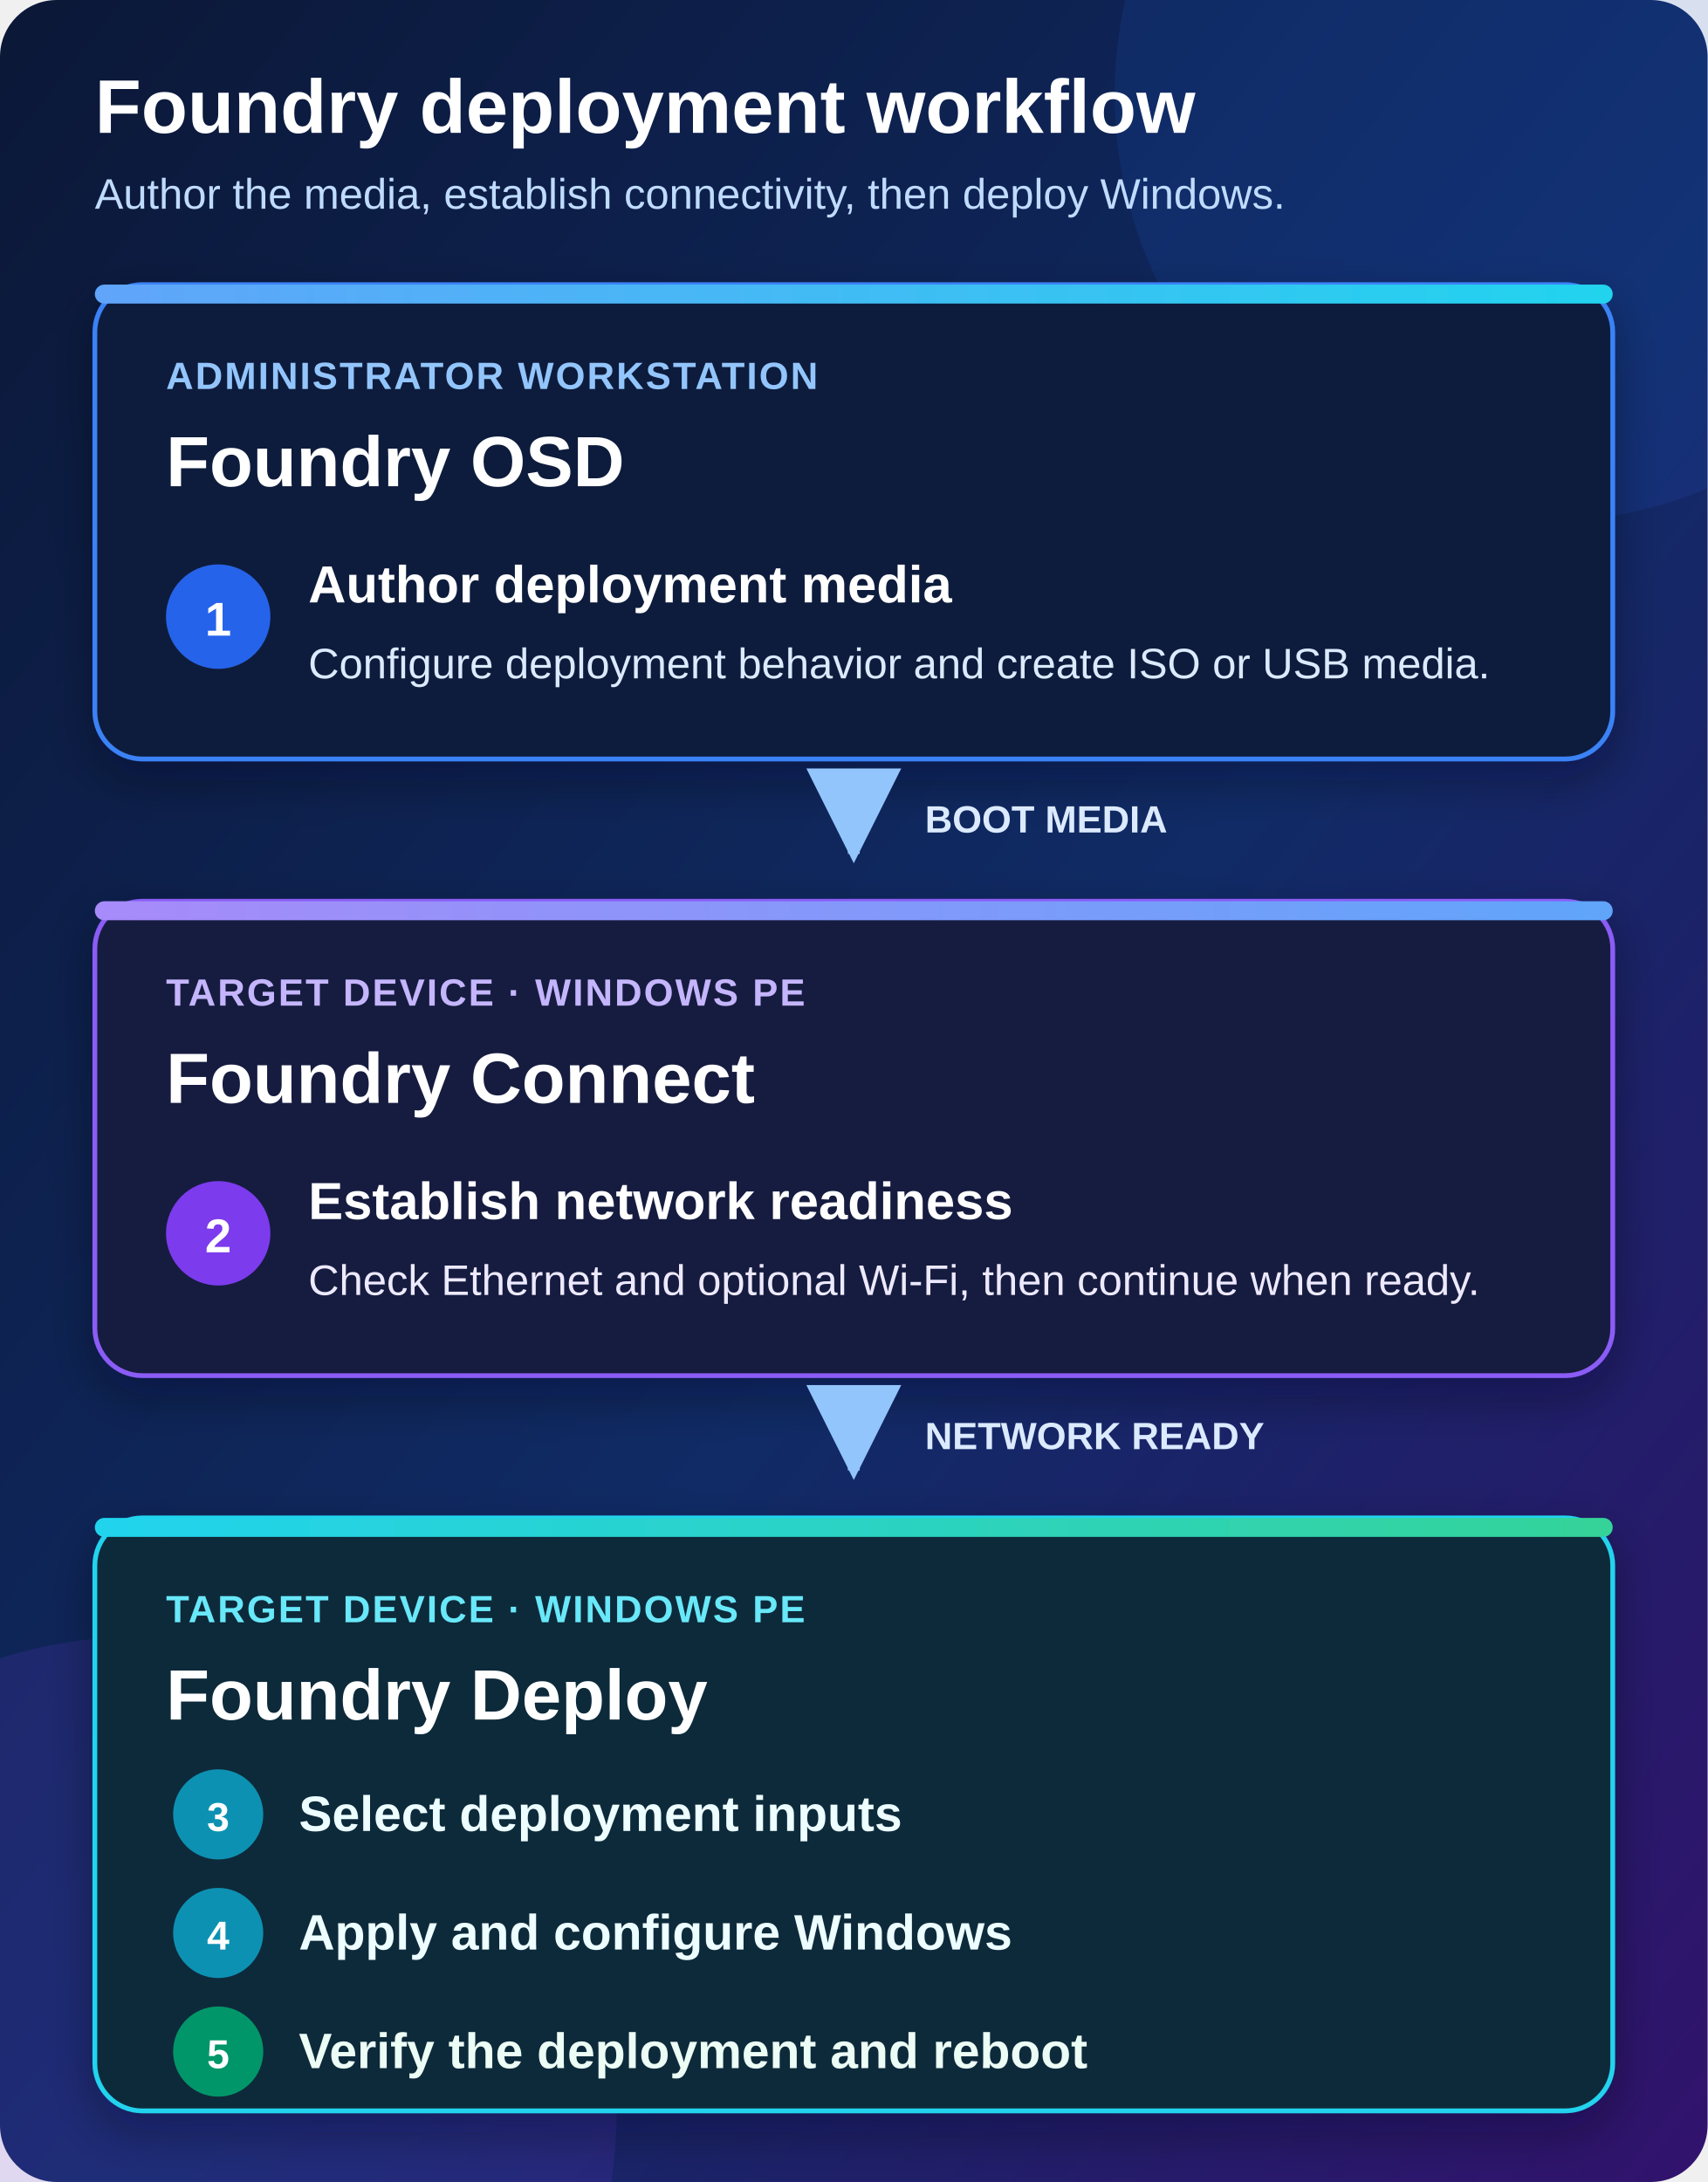
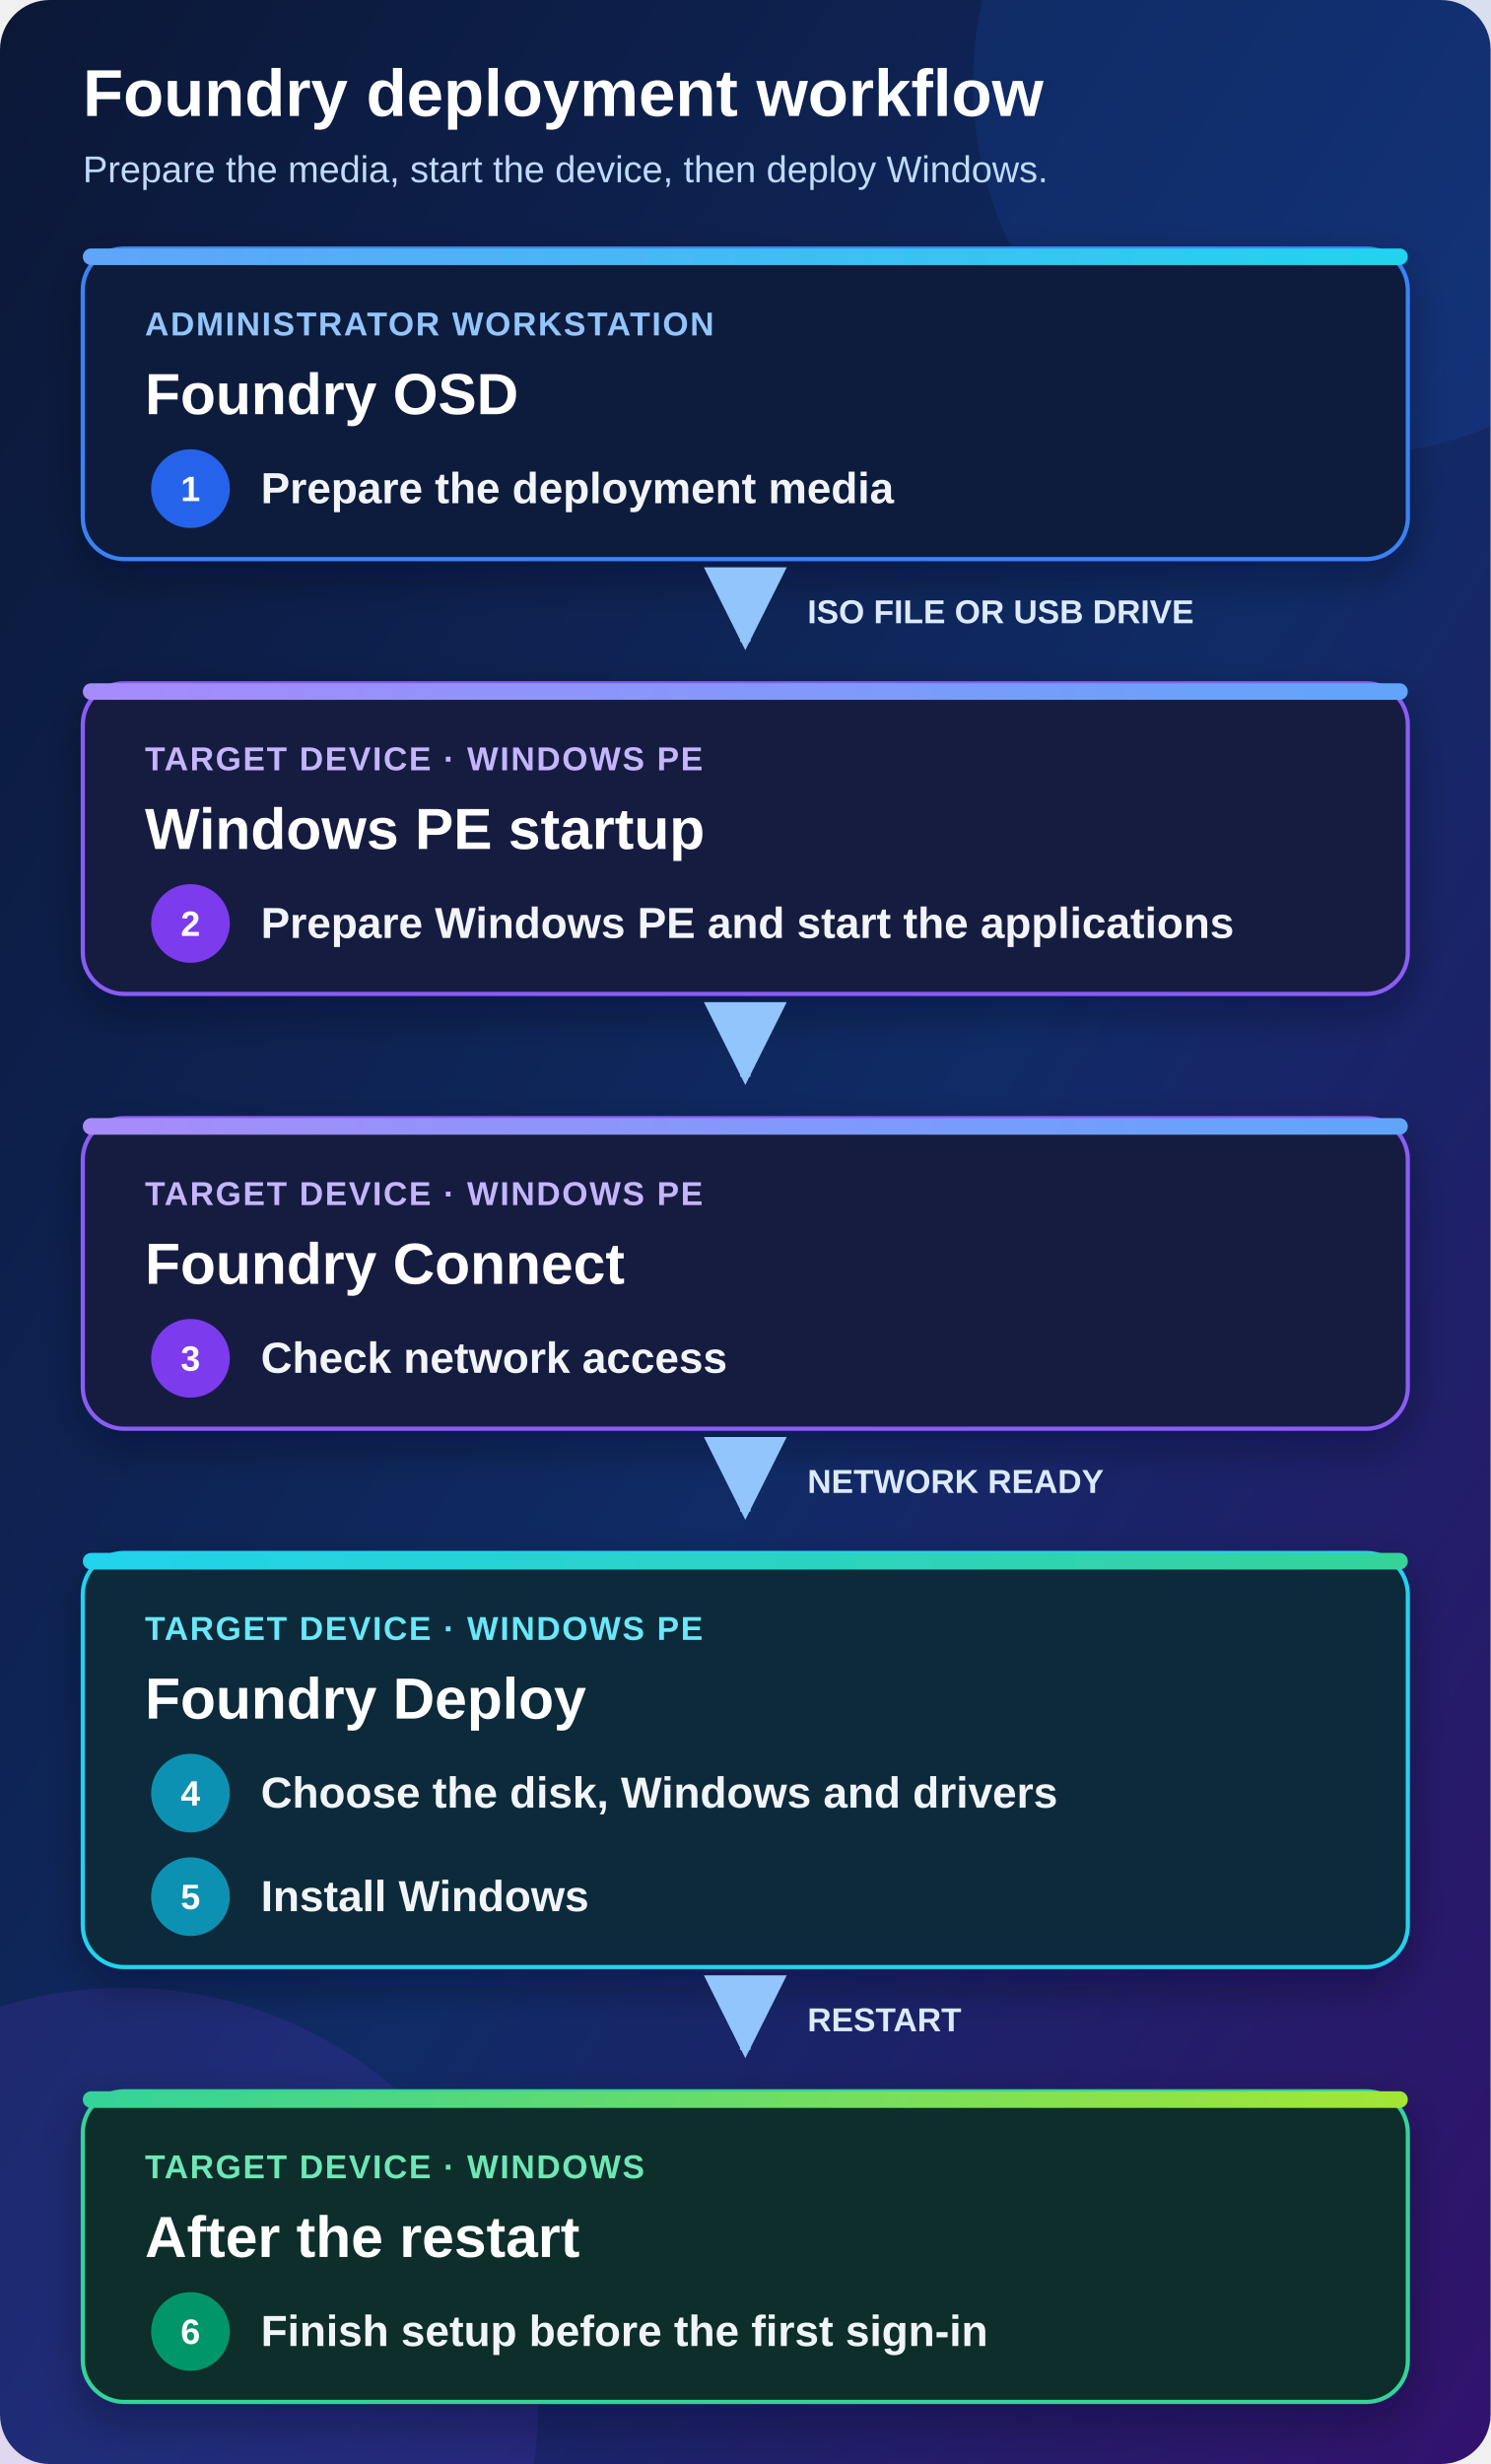
- <svg xmlns="http://www.w3.org/2000/svg" width="720" height="920" viewBox="0 0 720 920" role="img" aria-labelledby="title description">
+ <svg xmlns="http://www.w3.org/2000/svg" width="720" height="1190" viewBox="0 0 720 1190" role="img" aria-labelledby="title description">
  <defs>
    <linearGradient id="background" x1="0" y1="0" x2="1" y2="1">
      <stop offset="0" stop-color="#0b1736" />
      <stop offset="0.55" stop-color="#102b66" />
      <stop offset="1" stop-color="#32126d" />
    </linearGradient>
    <linearGradient id="osdAccent" x1="0" y1="0" x2="1" y2="0">
      <stop offset="0" stop-color="#60a5fa" />
      <stop offset="1" stop-color="#22d3ee" />
    </linearGradient>
    <linearGradient id="connectAccent" x1="0" y1="0" x2="1" y2="0">
      <stop offset="0" stop-color="#a78bfa" />
      <stop offset="1" stop-color="#60a5fa" />
    </linearGradient>
    <linearGradient id="deployAccent" x1="0" y1="0" x2="1" y2="0">
      <stop offset="0" stop-color="#22d3ee" />
      <stop offset="1" stop-color="#34d399" />
    </linearGradient>
+     <linearGradient id="windowsAccent" x1="0" y1="0" x2="1" y2="0">
+       <stop offset="0" stop-color="#34d399" />
+       <stop offset="1" stop-color="#a3e635" />
+     </linearGradient>
    <filter id="shadow" x="-20%" y="-20%" width="140%" height="140%">
      <feDropShadow dx="0" dy="8" stdDeviation="10" flood-color="#020617" flood-opacity="0.35" />
    </filter>
    <marker id="arrow" viewBox="0 0 10 10" refX="9" refY="5" markerWidth="8" markerHeight="8" orient="auto-start-reverse">
      <path d="M 0 0 L 10 5 L 0 10 z" fill="#93c5fd" />
    </marker>
  </defs>
-   <rect width="720" height="920" rx="24" fill="url(#background)" />
+   <rect width="720" height="1190" rx="24" fill="url(#background)" />
  <circle cx="650" cy="40" r="180" fill="#2563eb" opacity="0.12" />
-   <circle cx="60" cy="890" r="200" fill="#7c3aed" opacity="0.14" />
+   <circle cx="60" cy="1160" r="200" fill="#7c3aed" opacity="0.14" />
  <text x="40" y="56" fill="#ffffff" font-family="Segoe UI, Arial, sans-serif" font-size="32" font-weight="700">Foundry deployment workflow</text>
-   <text x="40" y="88" fill="#bfdbfe" font-family="Segoe UI, Arial, sans-serif" font-size="18">Author the media, establish connectivity, then deploy Windows.</text>
+   <text x="40" y="88" fill="#bfdbfe" font-family="Segoe UI, Arial, sans-serif" font-size="18">Prepare the media, start the device, then deploy Windows.</text>
  <g filter="url(#shadow)">
-     <rect x="40" y="120" width="640" height="200" rx="20" fill="#111f3c" stroke="#3b82f6" stroke-width="2" />
+     <rect x="40" y="120" width="640" height="150" rx="20" fill="#111f3c" stroke="#3b82f6" stroke-width="2" />
    <rect x="40" y="120" width="640" height="8" rx="4" fill="url(#osdAccent)" />
-     <text x="70" y="164" fill="#93c5fd" font-family="Segoe UI, Arial, sans-serif" font-size="16" font-weight="600" letter-spacing="0.8">ADMINISTRATOR WORKSTATION</text>
-     <text x="70" y="205" fill="#ffffff" font-family="Segoe UI, Arial, sans-serif" font-size="30" font-weight="700">Foundry OSD</text>
-     <circle cx="92" cy="260" r="22" fill="#2563eb" />
-     <text x="92" y="268" text-anchor="middle" fill="#ffffff" font-family="Segoe UI, Arial, sans-serif" font-size="20" font-weight="700">1</text>
-     <text x="130" y="254" fill="#ffffff" font-family="Segoe UI, Arial, sans-serif" font-size="22" font-weight="600">Author deployment media</text>
-     <text x="130" y="286" fill="#dbeafe" font-family="Segoe UI, Arial, sans-serif" font-size="18">Configure deployment behavior and create ISO or USB media.</text>
+     <text x="70" y="162" fill="#93c5fd" font-family="Segoe UI, Arial, sans-serif" font-size="16" font-weight="600" letter-spacing="0.8">ADMINISTRATOR WORKSTATION</text>
+     <text x="70" y="200" fill="#ffffff" font-family="Segoe UI, Arial, sans-serif" font-size="28" font-weight="700">Foundry OSD</text>
+     <circle cx="92" cy="236" r="19" fill="#2563eb" />
+     <text x="92" y="242" text-anchor="middle" fill="#ffffff" font-family="Segoe UI, Arial, sans-serif" font-size="17" font-weight="700">1</text>
+     <text x="126" y="243" fill="#f1f5f9" font-family="Segoe UI, Arial, sans-serif" font-size="21" font-weight="600">Prepare the deployment media</text>
  </g>
-   <path d="M 360 330 V 360" fill="none" stroke="#93c5fd" stroke-width="5" marker-end="url(#arrow)" />
-   <text x="390" y="351" fill="#dbeafe" font-family="Segoe UI, Arial, sans-serif" font-size="16" font-weight="600">BOOT MEDIA</text>
+   <path d="M 360 280 V 310" fill="none" stroke="#93c5fd" stroke-width="5" marker-end="url(#arrow)" />
+   <text x="390" y="301" fill="#dbeafe" font-family="Segoe UI, Arial, sans-serif" font-size="16" font-weight="600">ISO FILE OR USB DRIVE</text>
  <g filter="url(#shadow)">
-     <rect x="40" y="380" width="640" height="200" rx="20" fill="#171d3f" stroke="#8b5cf6" stroke-width="2" />
-     <rect x="40" y="380" width="640" height="8" rx="4" fill="url(#connectAccent)" />
-     <text x="70" y="424" fill="#c4b5fd" font-family="Segoe UI, Arial, sans-serif" font-size="16" font-weight="600" letter-spacing="0.8">TARGET DEVICE · WINDOWS PE</text>
-     <text x="70" y="465" fill="#ffffff" font-family="Segoe UI, Arial, sans-serif" font-size="30" font-weight="700">Foundry Connect</text>
-     <circle cx="92" cy="520" r="22" fill="#7c3aed" />
-     <text x="92" y="528" text-anchor="middle" fill="#ffffff" font-family="Segoe UI, Arial, sans-serif" font-size="20" font-weight="700">2</text>
-     <text x="130" y="514" fill="#ffffff" font-family="Segoe UI, Arial, sans-serif" font-size="22" font-weight="600">Establish network readiness</text>
-     <text x="130" y="546" fill="#ede9fe" font-family="Segoe UI, Arial, sans-serif" font-size="18">Check Ethernet and optional Wi-Fi, then continue when ready.</text>
+     <rect x="40" y="330" width="640" height="150" rx="20" fill="#171d3f" stroke="#8b5cf6" stroke-width="2" />
+     <rect x="40" y="330" width="640" height="8" rx="4" fill="url(#connectAccent)" />
+     <text x="70" y="372" fill="#c4b5fd" font-family="Segoe UI, Arial, sans-serif" font-size="16" font-weight="600" letter-spacing="0.8">TARGET DEVICE · WINDOWS PE</text>
+     <text x="70" y="410" fill="#ffffff" font-family="Segoe UI, Arial, sans-serif" font-size="28" font-weight="700">Windows PE startup</text>
+     <circle cx="92" cy="446" r="19" fill="#7c3aed" />
+     <text x="92" y="452" text-anchor="middle" fill="#ffffff" font-family="Segoe UI, Arial, sans-serif" font-size="17" font-weight="700">2</text>
+     <text x="126" y="453" fill="#f1f5f9" font-family="Segoe UI, Arial, sans-serif" font-size="21" font-weight="600">Prepare Windows PE and start the applications</text>
  </g>
-   <path d="M 360 590 V 620" fill="none" stroke="#93c5fd" stroke-width="5" marker-end="url(#arrow)" />
-   <text x="390" y="611" fill="#dbeafe" font-family="Segoe UI, Arial, sans-serif" font-size="16" font-weight="600">NETWORK READY</text>
+   <path d="M 360 490 V 520" fill="none" stroke="#93c5fd" stroke-width="5" marker-end="url(#arrow)" />
  <g filter="url(#shadow)">
-     <rect x="40" y="640" width="640" height="250" rx="20" fill="#102b3b" stroke="#22d3ee" stroke-width="2" />
-     <rect x="40" y="640" width="640" height="8" rx="4" fill="url(#deployAccent)" />
-     <text x="70" y="684" fill="#67e8f9" font-family="Segoe UI, Arial, sans-serif" font-size="16" font-weight="600" letter-spacing="0.8">TARGET DEVICE · WINDOWS PE</text>
-     <text x="70" y="725" fill="#ffffff" font-family="Segoe UI, Arial, sans-serif" font-size="30" font-weight="700">Foundry Deploy</text>
-     <circle cx="92" cy="765" r="19" fill="#0891b2" />
-     <text x="92" y="772" text-anchor="middle" fill="#ffffff" font-family="Segoe UI, Arial, sans-serif" font-size="17" font-weight="700">3</text>
-     <text x="126" y="772" fill="#ecfeff" font-family="Segoe UI, Arial, sans-serif" font-size="21" font-weight="600">Select deployment inputs</text>
-     <circle cx="92" cy="815" r="19" fill="#0891b2" />
-     <text x="92" y="822" text-anchor="middle" fill="#ffffff" font-family="Segoe UI, Arial, sans-serif" font-size="17" font-weight="700">4</text>
-     <text x="126" y="822" fill="#ecfeff" font-family="Segoe UI, Arial, sans-serif" font-size="21" font-weight="600">Apply and configure Windows</text>
-     <circle cx="92" cy="865" r="19" fill="#059669" />
-     <text x="92" y="872" text-anchor="middle" fill="#ffffff" font-family="Segoe UI, Arial, sans-serif" font-size="17" font-weight="700">5</text>
-     <text x="126" y="872" fill="#ecfdf5" font-family="Segoe UI, Arial, sans-serif" font-size="21" font-weight="600">Verify the deployment and reboot</text>
+     <rect x="40" y="540" width="640" height="150" rx="20" fill="#171d3f" stroke="#8b5cf6" stroke-width="2" />
+     <rect x="40" y="540" width="640" height="8" rx="4" fill="url(#connectAccent)" />
+     <text x="70" y="582" fill="#c4b5fd" font-family="Segoe UI, Arial, sans-serif" font-size="16" font-weight="600" letter-spacing="0.8">TARGET DEVICE · WINDOWS PE</text>
+     <text x="70" y="620" fill="#ffffff" font-family="Segoe UI, Arial, sans-serif" font-size="28" font-weight="700">Foundry Connect</text>
+     <circle cx="92" cy="656" r="19" fill="#7c3aed" />
+     <text x="92" y="662" text-anchor="middle" fill="#ffffff" font-family="Segoe UI, Arial, sans-serif" font-size="17" font-weight="700">3</text>
+     <text x="126" y="663" fill="#f1f5f9" font-family="Segoe UI, Arial, sans-serif" font-size="21" font-weight="600">Check network access</text>
+   </g>
+   <path d="M 360 700 V 730" fill="none" stroke="#93c5fd" stroke-width="5" marker-end="url(#arrow)" />
+   <text x="390" y="721" fill="#dbeafe" font-family="Segoe UI, Arial, sans-serif" font-size="16" font-weight="600">NETWORK READY</text>
+   <g filter="url(#shadow)">
+     <rect x="40" y="750" width="640" height="200" rx="20" fill="#102b3b" stroke="#22d3ee" stroke-width="2" />
+     <rect x="40" y="750" width="640" height="8" rx="4" fill="url(#deployAccent)" />
+     <text x="70" y="792" fill="#67e8f9" font-family="Segoe UI, Arial, sans-serif" font-size="16" font-weight="600" letter-spacing="0.8">TARGET DEVICE · WINDOWS PE</text>
+     <text x="70" y="830" fill="#ffffff" font-family="Segoe UI, Arial, sans-serif" font-size="28" font-weight="700">Foundry Deploy</text>
+     <circle cx="92" cy="866" r="19" fill="#0891b2" />
+     <text x="92" y="872" text-anchor="middle" fill="#ffffff" font-family="Segoe UI, Arial, sans-serif" font-size="17" font-weight="700">4</text>
+     <text x="126" y="873" fill="#f1f5f9" font-family="Segoe UI, Arial, sans-serif" font-size="21" font-weight="600">Choose the disk, Windows and drivers</text>
+     <circle cx="92" cy="916" r="19" fill="#0891b2" />
+     <text x="92" y="922" text-anchor="middle" fill="#ffffff" font-family="Segoe UI, Arial, sans-serif" font-size="17" font-weight="700">5</text>
+     <text x="126" y="923" fill="#f1f5f9" font-family="Segoe UI, Arial, sans-serif" font-size="21" font-weight="600">Install Windows</text>
+   </g>
+   <path d="M 360 960 V 990" fill="none" stroke="#93c5fd" stroke-width="5" marker-end="url(#arrow)" />
+   <text x="390" y="981" fill="#dbeafe" font-family="Segoe UI, Arial, sans-serif" font-size="16" font-weight="600">RESTART</text>
+   <g filter="url(#shadow)">
+     <rect x="40" y="1010" width="640" height="150" rx="20" fill="#0f2f2a" stroke="#34d399" stroke-width="2" />
+     <rect x="40" y="1010" width="640" height="8" rx="4" fill="url(#windowsAccent)" />
+     <text x="70" y="1052" fill="#6ee7b7" font-family="Segoe UI, Arial, sans-serif" font-size="16" font-weight="600" letter-spacing="0.8">TARGET DEVICE · WINDOWS</text>
+     <text x="70" y="1090" fill="#ffffff" font-family="Segoe UI, Arial, sans-serif" font-size="28" font-weight="700">After the restart</text>
+     <circle cx="92" cy="1126" r="19" fill="#059669" />
+     <text x="92" y="1132" text-anchor="middle" fill="#ffffff" font-family="Segoe UI, Arial, sans-serif" font-size="17" font-weight="700">6</text>
+     <text x="126" y="1133" fill="#f1f5f9" font-family="Segoe UI, Arial, sans-serif" font-size="21" font-weight="600">Finish setup before the first sign-in</text>
  </g>
</svg>
